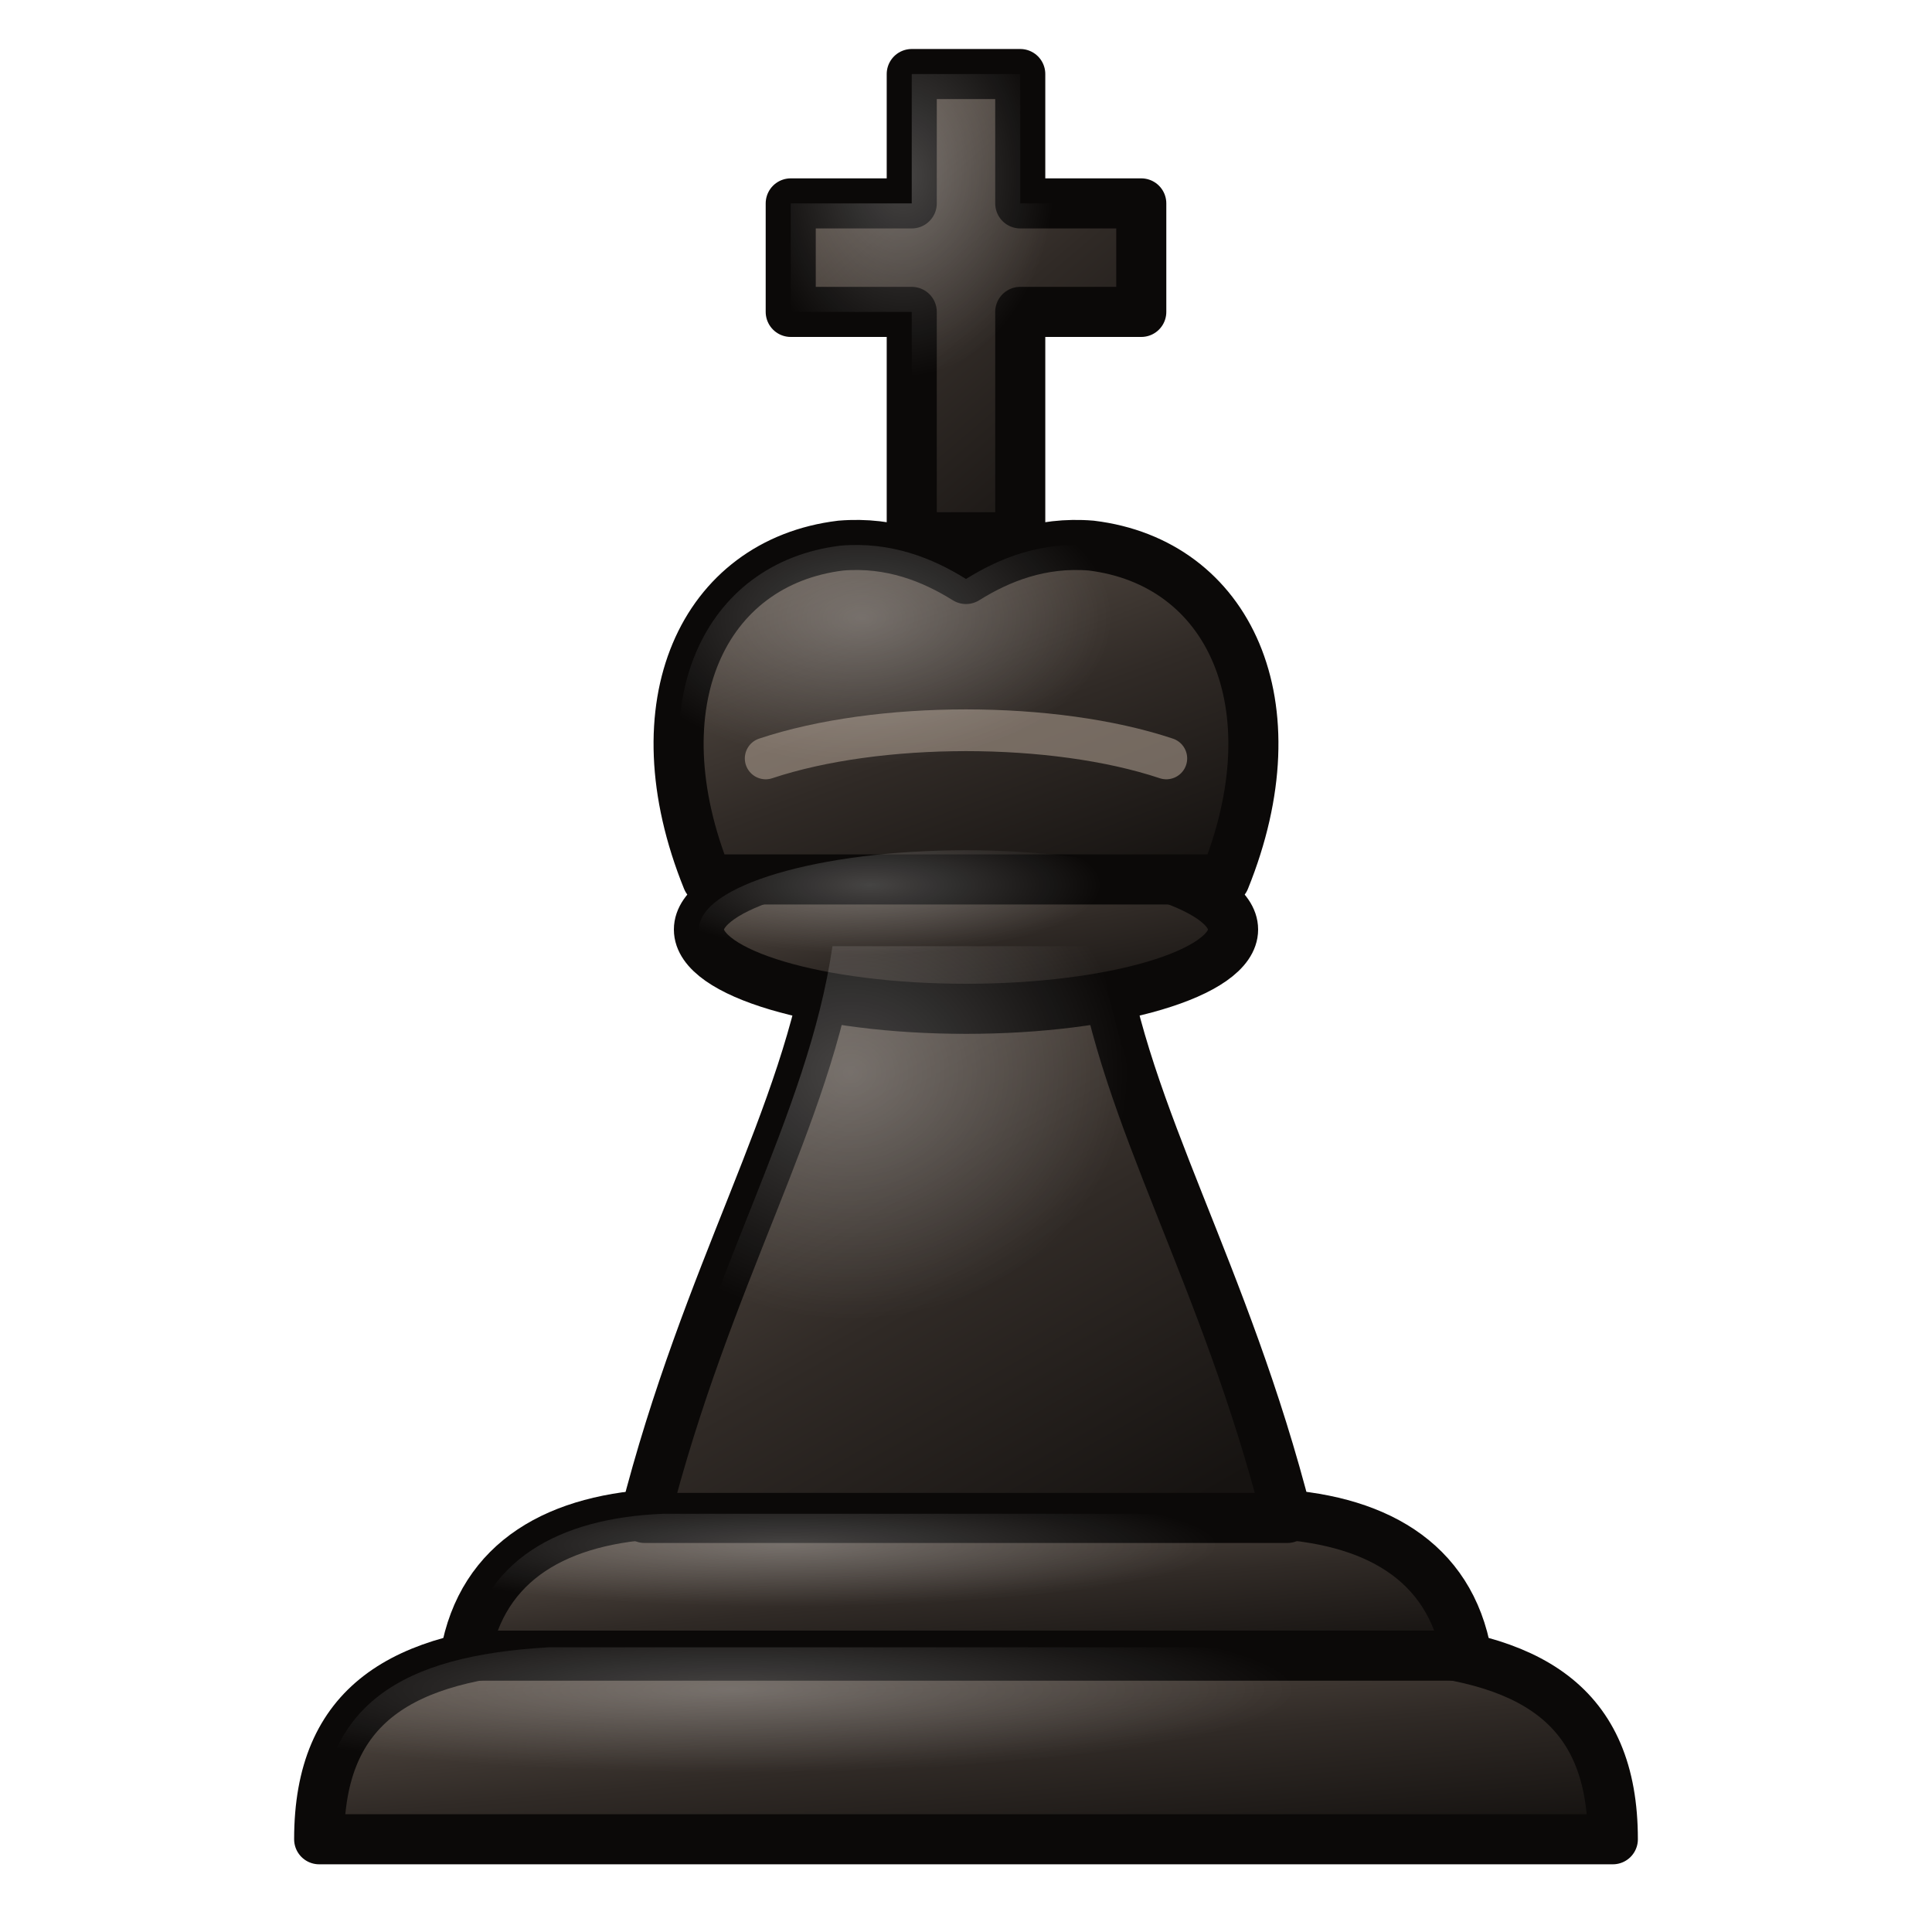
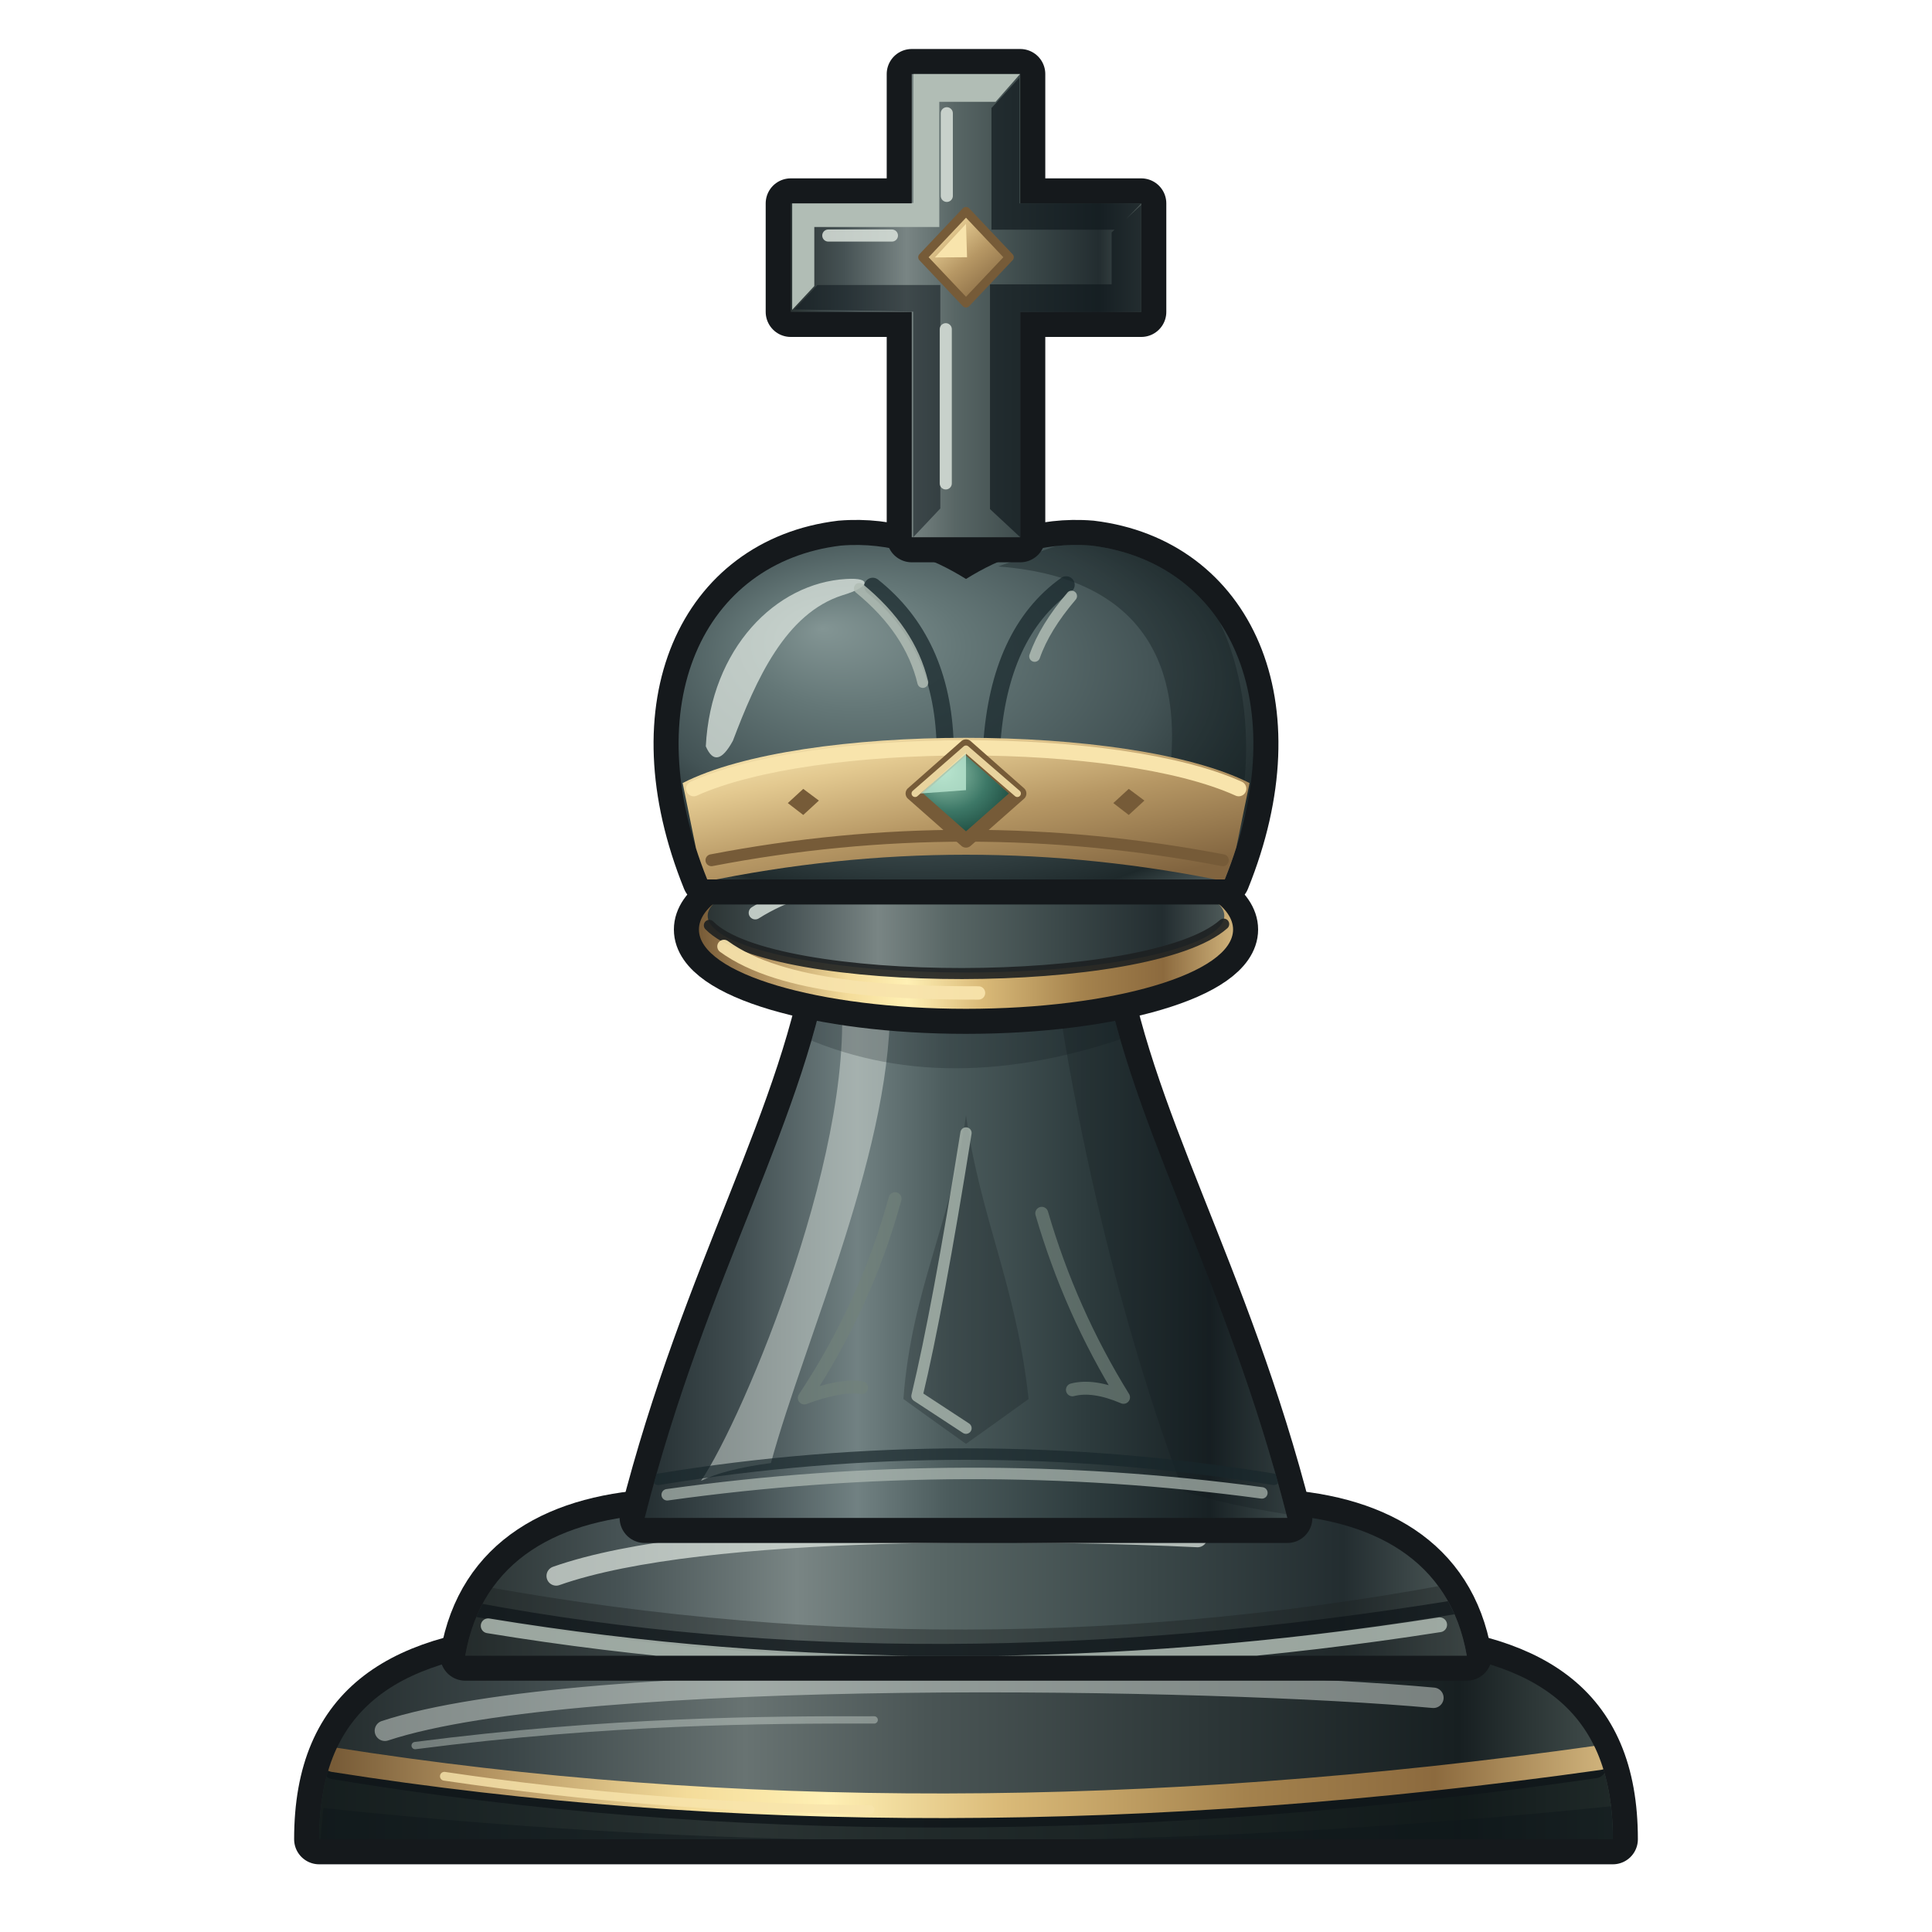
<svg xmlns="http://www.w3.org/2000/svg" viewBox="0 0 100 100">
  <defs>
-     <linearGradient id="p-body" x1="0.18" y1="0" x2="0.82" y2="1">
-       <stop offset="0" stop-color="#5E544C" />
-       <stop offset="0.55" stop-color="#302A26" />
-       <stop offset="1" stop-color="#161311" />
+     <linearGradient id="bk-lathe" x1="0%" y1="0%" x2="100%" y2="0%">
+       <stop offset="0" stop-color="#252F32" />
+       <stop offset="0.15" stop-color="#414E51" />
+       <stop offset="0.33" stop-color="#718182" />
+       <stop offset="0.47" stop-color="#4C5C5D" />
+       <stop offset="0.69" stop-color="#2D3B3D" />
+       <stop offset="0.88" stop-color="#182124" />
+       <stop offset="1" stop-color="#3B4849" />
    </linearGradient>
-     <radialGradient id="p-gloss" cx="0.32" cy="0.22" r="0.62">
-       <stop offset="0" stop-color="#FFFFFF" stop-opacity="0.24" />
-       <stop offset="0.7" stop-color="#FFFFFF" stop-opacity="0" />
+     <linearGradient id="bk-foot" x1="0%" y1="0%" x2="100%" y2="0%">
+       <stop offset="0" stop-color="#232B2C" />
+       <stop offset="0.15" stop-color="#3B4648" />
+       <stop offset="0.33" stop-color="#687372" />
+       <stop offset="0.47" stop-color="#4A5555" />
+       <stop offset="0.69" stop-color="#2C3637" />
+       <stop offset="0.88" stop-color="#171F21" />
+       <stop offset="1" stop-color="#45514F" />
+     </linearGradient>
+     <linearGradient id="bk-surface" x1="0%" y1="0%" x2="100%" y2="0%">
+       <stop offset="0" stop-color="#2B3434" />
+       <stop offset="0.15" stop-color="#465254" />
+       <stop offset="0.33" stop-color="#798584" />
+       <stop offset="0.47" stop-color="#586665" />
+       <stop offset="0.69" stop-color="#3A4748" />
+       <stop offset="0.88" stop-color="#232D30" />
+       <stop offset="1" stop-color="#4D5958" />
+     </linearGradient>
+     <linearGradient id="bk-metal" x1="0%" y1="0%" x2="100%" y2="0%">
+       <stop offset="0" stop-color="#775B37" />
+       <stop offset="0.12" stop-color="#B39361" />
+       <stop offset="0.28" stop-color="#F4DC9A" />
+       <stop offset="0.39" stop-color="#FFF0B4" />
+       <stop offset="0.53" stop-color="#DABA78" />
+       <stop offset="0.72" stop-color="#A4824D" />
+       <stop offset="0.87" stop-color="#8C6A3E" />
+       <stop offset="1" stop-color="#CEB17A" />
+     </linearGradient>
+     <linearGradient id="bk-metal-face" x1="0%" y1="0%" x2="78%" y2="100%">
+       <stop offset="0" stop-color="#FFF1BE" />
+       <stop offset="0.28" stop-color="#E3C990" />
+       <stop offset="0.59" stop-color="#B69764" />
+       <stop offset="1" stop-color="#81643F" />
+     </linearGradient>
+     <radialGradient id="bk-carve" cx=".47" cy=".46" r=".72" fx=".25" fy=".25">
+       <stop offset="0" stop-color="#839594" />
+       <stop offset="0.26" stop-color="#647777" />
+       <stop offset="0.62" stop-color="#435355" />
+       <stop offset="0.89" stop-color="#1E292B" />
+       <stop offset="1" stop-color="#4D5B5C" />
    </radialGradient>
+     <radialGradient id="bk-gem" cx=".43" cy=".42" r=".66" fx=".25" fy=".23">
+       <stop offset="0" stop-color="#B0DFCB" />
+       <stop offset="0.21" stop-color="#79AC96" />
+       <stop offset="0.53" stop-color="#3D7867" />
+       <stop offset="0.79" stop-color="#245548" />
+       <stop offset="1" stop-color="#153A36" />
+     </radialGradient>
+     <clipPath id="bk-carving-0">
+       <path d="M19 92 C19 85.5 23 83.2 30 82.8 L70 82.8 C77 83.2 81 85.5 81 92 Z" />
+     </clipPath>
+     <clipPath id="bk-carving-1">
+       <path d="M26 83.2 C26.8 78.6 30.5 76.6 35.5 76.4 L64.5 76.4 C69.5 76.6 73.2 78.6 74 83.2 Z" />
+     </clipPath>
+     <clipPath id="bk-carving-2">
+       <path d="M34.6 76.6 C37.6 64.8 42.4 57.4 43.6 49.2 L56.4 49.2 C57.6 57.4 62.4 64.8 65.4 76.6 Z" />
+     </clipPath>
+     <clipPath id="bk-carving-3">
+       <ellipse cx="50" cy="48.4" rx="12.8" ry="3.8" />
+     </clipPath>
+     <clipPath id="bk-carving-4">
+       <path d="M37.6 46 C34.2 37.6 37.4 30.8 44 30 C46.4 29.8 48.4 30.6 50 31.6 C51.6 30.6 53.6 29.8 56 30 C62.6 30.8 65.8 37.6 62.4 46 Z" />
+     </clipPath>
+     <clipPath id="bk-carving-5">
+       <path d="M47.4 7.4 L52.6 7.4 L52.6 13.6 L58.4 13.6 L58.4 18.8 L52.6 18.8 L52.6 29.6 L47.4 29.6 L47.4 18.8 L41.6 18.8 L41.6 13.6 L47.4 13.6 Z" />
+     </clipPath>
  </defs>
-   <g transform="translate(50 52) scale(1.08) translate(-50 -52)">
-     <path d="M19 92 C19 85.5 23 83.2 30 82.8 L70 82.8 C77 83.2 81 85.5 81 92 Z" fill="url(#p-body)" stroke="#0B0908" stroke-width="2.4" stroke-linejoin="round" stroke-linecap="round" />
-     <path d="M26 83.2 C26.8 78.6 30.5 76.6 35.5 76.4 L64.5 76.4 C69.5 76.6 73.2 78.6 74 83.2 Z" fill="url(#p-body)" stroke="#0B0908" stroke-width="2.4" stroke-linejoin="round" stroke-linecap="round" />
-     <path d="M34.6 76.6 C37.6 64.8 42.4 57.4 43.6 49.2 L56.4 49.2 C57.6 57.4 62.4 64.8 65.4 76.6 Z" fill="url(#p-body)" stroke="#0B0908" stroke-width="2.4" stroke-linejoin="round" stroke-linecap="round" />
-     <ellipse cx="50" cy="48.4" rx="12.8" ry="3.8" fill="url(#p-body)" stroke="#0B0908" stroke-width="2.4" stroke-linejoin="round" stroke-linecap="round" />
-     <path d="M37.6 46 C34.2 37.6 37.4 30.8 44 30 C46.4 29.8 48.4 30.6 50 31.6 C51.6 30.6 53.6 29.8 56 30 C62.6 30.8 65.8 37.6 62.4 46 Z" fill="url(#p-body)" stroke="#0B0908" stroke-width="2.4" stroke-linejoin="round" stroke-linecap="round" />
-     <path d="M47.4 7.4 L52.6 7.4 L52.6 13.6 L58.4 13.6 L58.4 18.8 L52.6 18.8 L52.6 29.6 L47.4 29.6 L47.4 18.8 L41.6 18.8 L41.6 13.6 L47.4 13.6 Z" fill="url(#p-body)" stroke="#0B0908" stroke-width="2.4" stroke-linejoin="round" stroke-linecap="round" />
-     <path d="M40.4 40.2 C45.8 38.4 54.2 38.4 59.6 40.2" fill="none" stroke="#A89A8C" stroke-width="2" stroke-linecap="round" stroke-opacity="0.6" />
-     <path d="M19 92 C19 85.5 23 83.2 30 82.8 L70 82.8 C77 83.2 81 85.5 81 92 Z" fill="url(#p-gloss)" />
-     <path d="M26 83.2 C26.8 78.6 30.5 76.6 35.5 76.4 L64.5 76.4 C69.5 76.6 73.2 78.6 74 83.2 Z" fill="url(#p-gloss)" />
-     <path d="M34.6 76.6 C37.6 64.8 42.4 57.4 43.6 49.2 L56.4 49.2 C57.6 57.4 62.4 64.8 65.4 76.6 Z" fill="url(#p-gloss)" />
-     <ellipse cx="50" cy="48.4" rx="12.8" ry="3.8" fill="url(#p-gloss)" />
-     <path d="M37.6 46 C34.2 37.6 37.4 30.8 44 30 C46.4 29.8 48.4 30.6 50 31.6 C51.6 30.6 53.6 29.8 56 30 C62.6 30.8 65.8 37.6 62.4 46 Z" fill="url(#p-gloss)" />
-     <path d="M47.4 7.4 L52.6 7.4 L52.6 13.6 L58.4 13.6 L58.4 18.8 L52.6 18.8 L52.6 29.6 L47.4 29.6 L47.4 18.8 L41.6 18.8 L41.6 13.6 L47.4 13.6 Z" fill="url(#p-gloss)" />
+   <g transform="translate(50 52) scale(1.08) translate(-50 -52)" stroke-linecap="round" stroke-linejoin="round">
+     <path d="M19 92 C19 85.5 23 83.2 30 82.8 L70 82.8 C77 83.2 81 85.5 81 92 Z" fill="url(#bk-foot)" stroke="#15191C" stroke-width="2.4" stroke-linejoin="round" stroke-linecap="round" paint-order="stroke fill" />
+     <g clip-path="url(#bk-carving-0)">
+       <path d="M18.6 88.2 Q47.6 93.4 81.2 88.1 V93 H18.6Z" fill="#101919" fill-opacity="0.7" />
+       <path d="M19.2 90.5 Q49 93.7 81.1 90.4 V92.7 H19Z" fill="#0F161A" fill-opacity="0.46" />
+       <path d="M19.7 88.6 Q47.8 93.25 80.15 88.55" fill="none" stroke="#0F161A" stroke-width="1.05" stroke-opacity="0.8" />
+       <path d="M19.7 88.19 Q48 92.65 80.35 88.09" fill="none" stroke="url(#bk-metal)" stroke-width="1.18" />
+       <path d="M25 88.98 Q35.2 90.49 45.4 90.58" fill="none" stroke="#F8E4AC" stroke-width="0.42" stroke-opacity="0.81" />
+       <path d="M22.15 86.8 C31.5 83.71 62.1 84.27 72.4 85.22" fill="none" stroke="#DAE3DC" stroke-width="0.98" stroke-opacity="0.5" />
+       <path d="M23.6 87.51 C32.9 86.31 40.4 86.27 45.6 86.28" fill="none" stroke="#DAE3DC" stroke-width="0.35" stroke-opacity="0.4" />
+     </g>
+     <path d="M26 83.2 C26.8 78.6 30.5 76.6 35.5 76.4 L64.5 76.4 C69.5 76.6 73.2 78.6 74 83.2 Z" fill="url(#bk-surface)" stroke="#15191C" stroke-width="2.4" stroke-linejoin="round" stroke-linecap="round" paint-order="stroke fill" />
+     <g clip-path="url(#bk-carving-1)">
+       <path d="M25.4 79.6 Q50 84.35 74.6 79.5 L75 83.6 H25Z" fill="#1D2122" fill-opacity="0.4" />
+       <path d="M26.5 81 Q48 85.02 73.6 80.85" fill="none" stroke="#0F161A" stroke-width="0.67" stroke-opacity="0.74" />
+       <path d="M27.1 81.77 Q49.2 85.4 72.7 81.72" fill="none" stroke="#B1BDB5" stroke-width="0.71" stroke-opacity="0.84" />
+       <path d="M30.36 79.38 C37.5 76.86 54.14 77.21 61.1 77.54" fill="none" stroke="#DAE3DC" stroke-width="0.93" stroke-opacity="0.75" />
+     </g>
+     <path d="M34.6 76.6 C37.6 64.8 42.4 57.4 43.6 49.2 L56.4 49.2 C57.6 57.4 62.4 64.8 65.4 76.6 Z" fill="url(#bk-lathe)" stroke="#15191C" stroke-width="2.4" stroke-linejoin="round" stroke-linecap="round" paint-order="stroke fill" />
+     <g clip-path="url(#bk-carving-2)">
+       <path d="M56.4 49.2 L61.4 55.2 L66.5 76.6 Q62.4 76.0 60.4 75.3 C57.4 67.3 55.15 57.7 54.05 49.2Z" fill="#10191D" fill-opacity="0.26" />
+       <path d="M43.92 50.7 C45.05 58.3 39.3 71.9 37.3 74.82 Q38.45 74.26 40.65 73.97 C42.3 67.92 46.6 58.6 46.35 51.45Z" fill="#DAE3DC" fill-opacity="0.49" />
+       <path d="M41.85 49.2 H58.15 V53.4 Q49 56.7 41.85 53.4Z" fill="#0F161A" fill-opacity="0.23" />
+       <path d="M35.25 74.75 Q50 72.33 64.75 74.75" fill="none" stroke="#18272B" stroke-width="0.55" stroke-opacity="0.68" />
+       <path d="M35.68 75.49 Q50 73.49 64.18 75.4" fill="none" stroke="#B1BDB5" stroke-width="0.55" stroke-opacity="0.7" />
+       <path d="M50 57.3 C49.3 62.5 47.4 65.6 47 70.9 Q48.8 72.2 50 73.05 Q51.2 72.2 53 70.9 C52.4 65.4 50.7 62.3 50 57.3Z" fill="#10191D" fill-opacity="0.25" />
+       <path d="M50 58.15 Q48.65 66.6 47.65 70.76 L50 72.3" fill="none" stroke="#B1BDB5" stroke-width="0.54" stroke-opacity="0.77" />
+       <path d="M46.6 61.3 Q45.2 66.4 42.25 70.85 Q44 70.2 45.0 70.36 M53.63 62 Q55 66.7 57.55 70.82 Q56.1 70.2 55.1 70.46" fill="none" stroke="#71817B" stroke-width="0.62" stroke-opacity="0.68" />
+     </g>
+     <ellipse cx="50" cy="48.4" rx="12.8" ry="3.8" fill="url(#bk-metal)" stroke="#15191C" stroke-width="2.4" stroke-linejoin="round" stroke-linecap="round" paint-order="stroke fill" />
+     <g clip-path="url(#bk-carving-3)">
+       <ellipse cx="50" cy="47.74" rx="12.38" ry="2.72" fill="url(#bk-surface)" />
+       <path d="M37.7 48.2 C40.7 51.28 58.8 51.3 62.35 48.14" fill="none" stroke="#1D2122" stroke-width="0.53" stroke-opacity="0.9" />
+       <path d="M38.4 49.21 C41.2 51.25 46.6 51.44 50.6 51.44" fill="none" stroke="#F8E4AC" stroke-width="0.64" stroke-opacity="0.93" />
+       <path d="M39.9 47.6 Q44.1 44.95 52.7 46.05" fill="none" stroke="#DAE3DC" stroke-width="0.63" stroke-opacity="0.83" />
+     </g>
+     <path d="M37.6 46 C34.2 37.6 37.4 30.8 44 30 C46.4 29.8 48.4 30.6 50 31.6 C51.6 30.6 53.6 29.8 56 30 C62.6 30.8 65.8 37.6 62.4 46 Z" fill="url(#bk-carve)" stroke="#15191C" stroke-width="2.4" stroke-linejoin="round" stroke-linecap="round" paint-order="stroke fill" />
+     <g clip-path="url(#bk-carving-4)">
+       <path d="M51.54 31 C57.71 31.46 61.28 35.01 59.35 43.22 Q61.24 43.45 62.9 43.95 C65.0 35.29 60.44 28.35 55.5 29.6Z" fill="#10191D" fill-opacity="0.36" />
+       <path d="M37.53 39.62 C37.77 34.93 40.88 31.79 44.26 31.6 C45.51 31.52 45.4 31.99 44.08 32.38 C41.35 33.25 39.94 36.42 38.83 39.35 Q38.04 40.8 37.53 39.62Z" fill="#DAE3DC" fill-opacity="0.78" />
+       <path d="M45.53 31.95 Q48.85 34.59 49.0 39.5 M54.8 31.88 Q51.58 34.18 51.23 39.6" fill="none" stroke="#18272B" stroke-width="0.82" stroke-opacity="0.73" />
+       <path d="M44.89 32.05 Q47.33 34.05 47.93 36.56 M55.06 32.42 Q53.77 33.93 53.29 35.31" fill="none" stroke="#B1BDB5" stroke-width="0.52" stroke-opacity="0.84" />
+       <path d="M36.42 41.38 C42.05 38.49 57.9 38.49 63.59 41.38 L62.61 46.13 Q50 43.5 37.39 46.13Z" fill="url(#bk-metal-face)" />
+       <path d="M36.95 41.65 C42.75 39.04 57.31 39.04 63.07 41.65" fill="none" stroke="#F8E4AC" stroke-width="0.73" />
+       <path d="M37.8 45.08 Q50 42.73 62.31 45.08" fill="none" stroke="#765B38" stroke-width="0.57" />
+       <path d="M50 39.62l2.56 2.26-2.56 2.26-2.56-2.26Z" fill="url(#bk-gem)" stroke="#765B38" stroke-width="0.67" />
+       <path d="M50 39.9L47.82 41.88L50 41.72Z" fill="#BEE9D3" fill-opacity="0.78" />
+       <path d="M47.56 41.88L50 39.75L52.46 41.88" fill="none" stroke="#F8E4AC" stroke-width="0.34" stroke-opacity="0.88" />
+       <path d="M42.2 41.66l.75.56-.75.69-.74-.57Z M57.8 41.66l.75.56-.75.69-.74-.57Z" fill="#765B38" />
+     </g>
+     <path d="M47.4 7.4 L52.6 7.4 L52.6 13.6 L58.4 13.6 L58.4 18.8 L52.6 18.8 L52.6 29.6 L47.4 29.6 L47.4 18.8 L41.6 18.8 L41.6 13.6 L47.4 13.6 Z" fill="url(#bk-surface)" stroke="#15191C" stroke-width="2.4" stroke-linejoin="round" stroke-linecap="round" paint-order="stroke fill" />
+     <g clip-path="url(#bk-carving-5)">
+       <path d="M47.48 7.4 H52.59 L51.42 8.73 H48.72 V14.73 H42.73 V17.56 L41.67 18.7 V13.58 H47.48Z" fill="#B1BDB5" />
+       <path d="M52.56 7.57 V13.6 H58.4 L57.17 14.86 H51.22 V9.03Z M58.4 13.67 V18.8 H52.6 V29.6 L51.15 28.25 V17.48 H56.98 V14.99Z" fill="#10191D" fill-opacity="0.69" />
+       <path d="M41.78 18.68 L42.88 17.51 H48.77 V28.22 L47.47 29.6 V18.79Z" fill="#10191D" fill-opacity="0.55" />
+       <path d="M49.08 9.28 V13.24 M43.4 15.14 H46.45 M49.03 19.63 V27.02" fill="none" stroke="#DAE3DC" stroke-width="0.58" stroke-opacity="0.85" />
+       <path d="M50 13.98l2.08 2.2-2.08 2.2-2.08-2.2Z" fill="url(#bk-metal-face)" stroke="#765B38" stroke-width="0.42" />
+       <path d="M50 14.58l.05 1.60-1.54.01Z" fill="#F8E4AC" />
+     </g>
  </g>
</svg>
